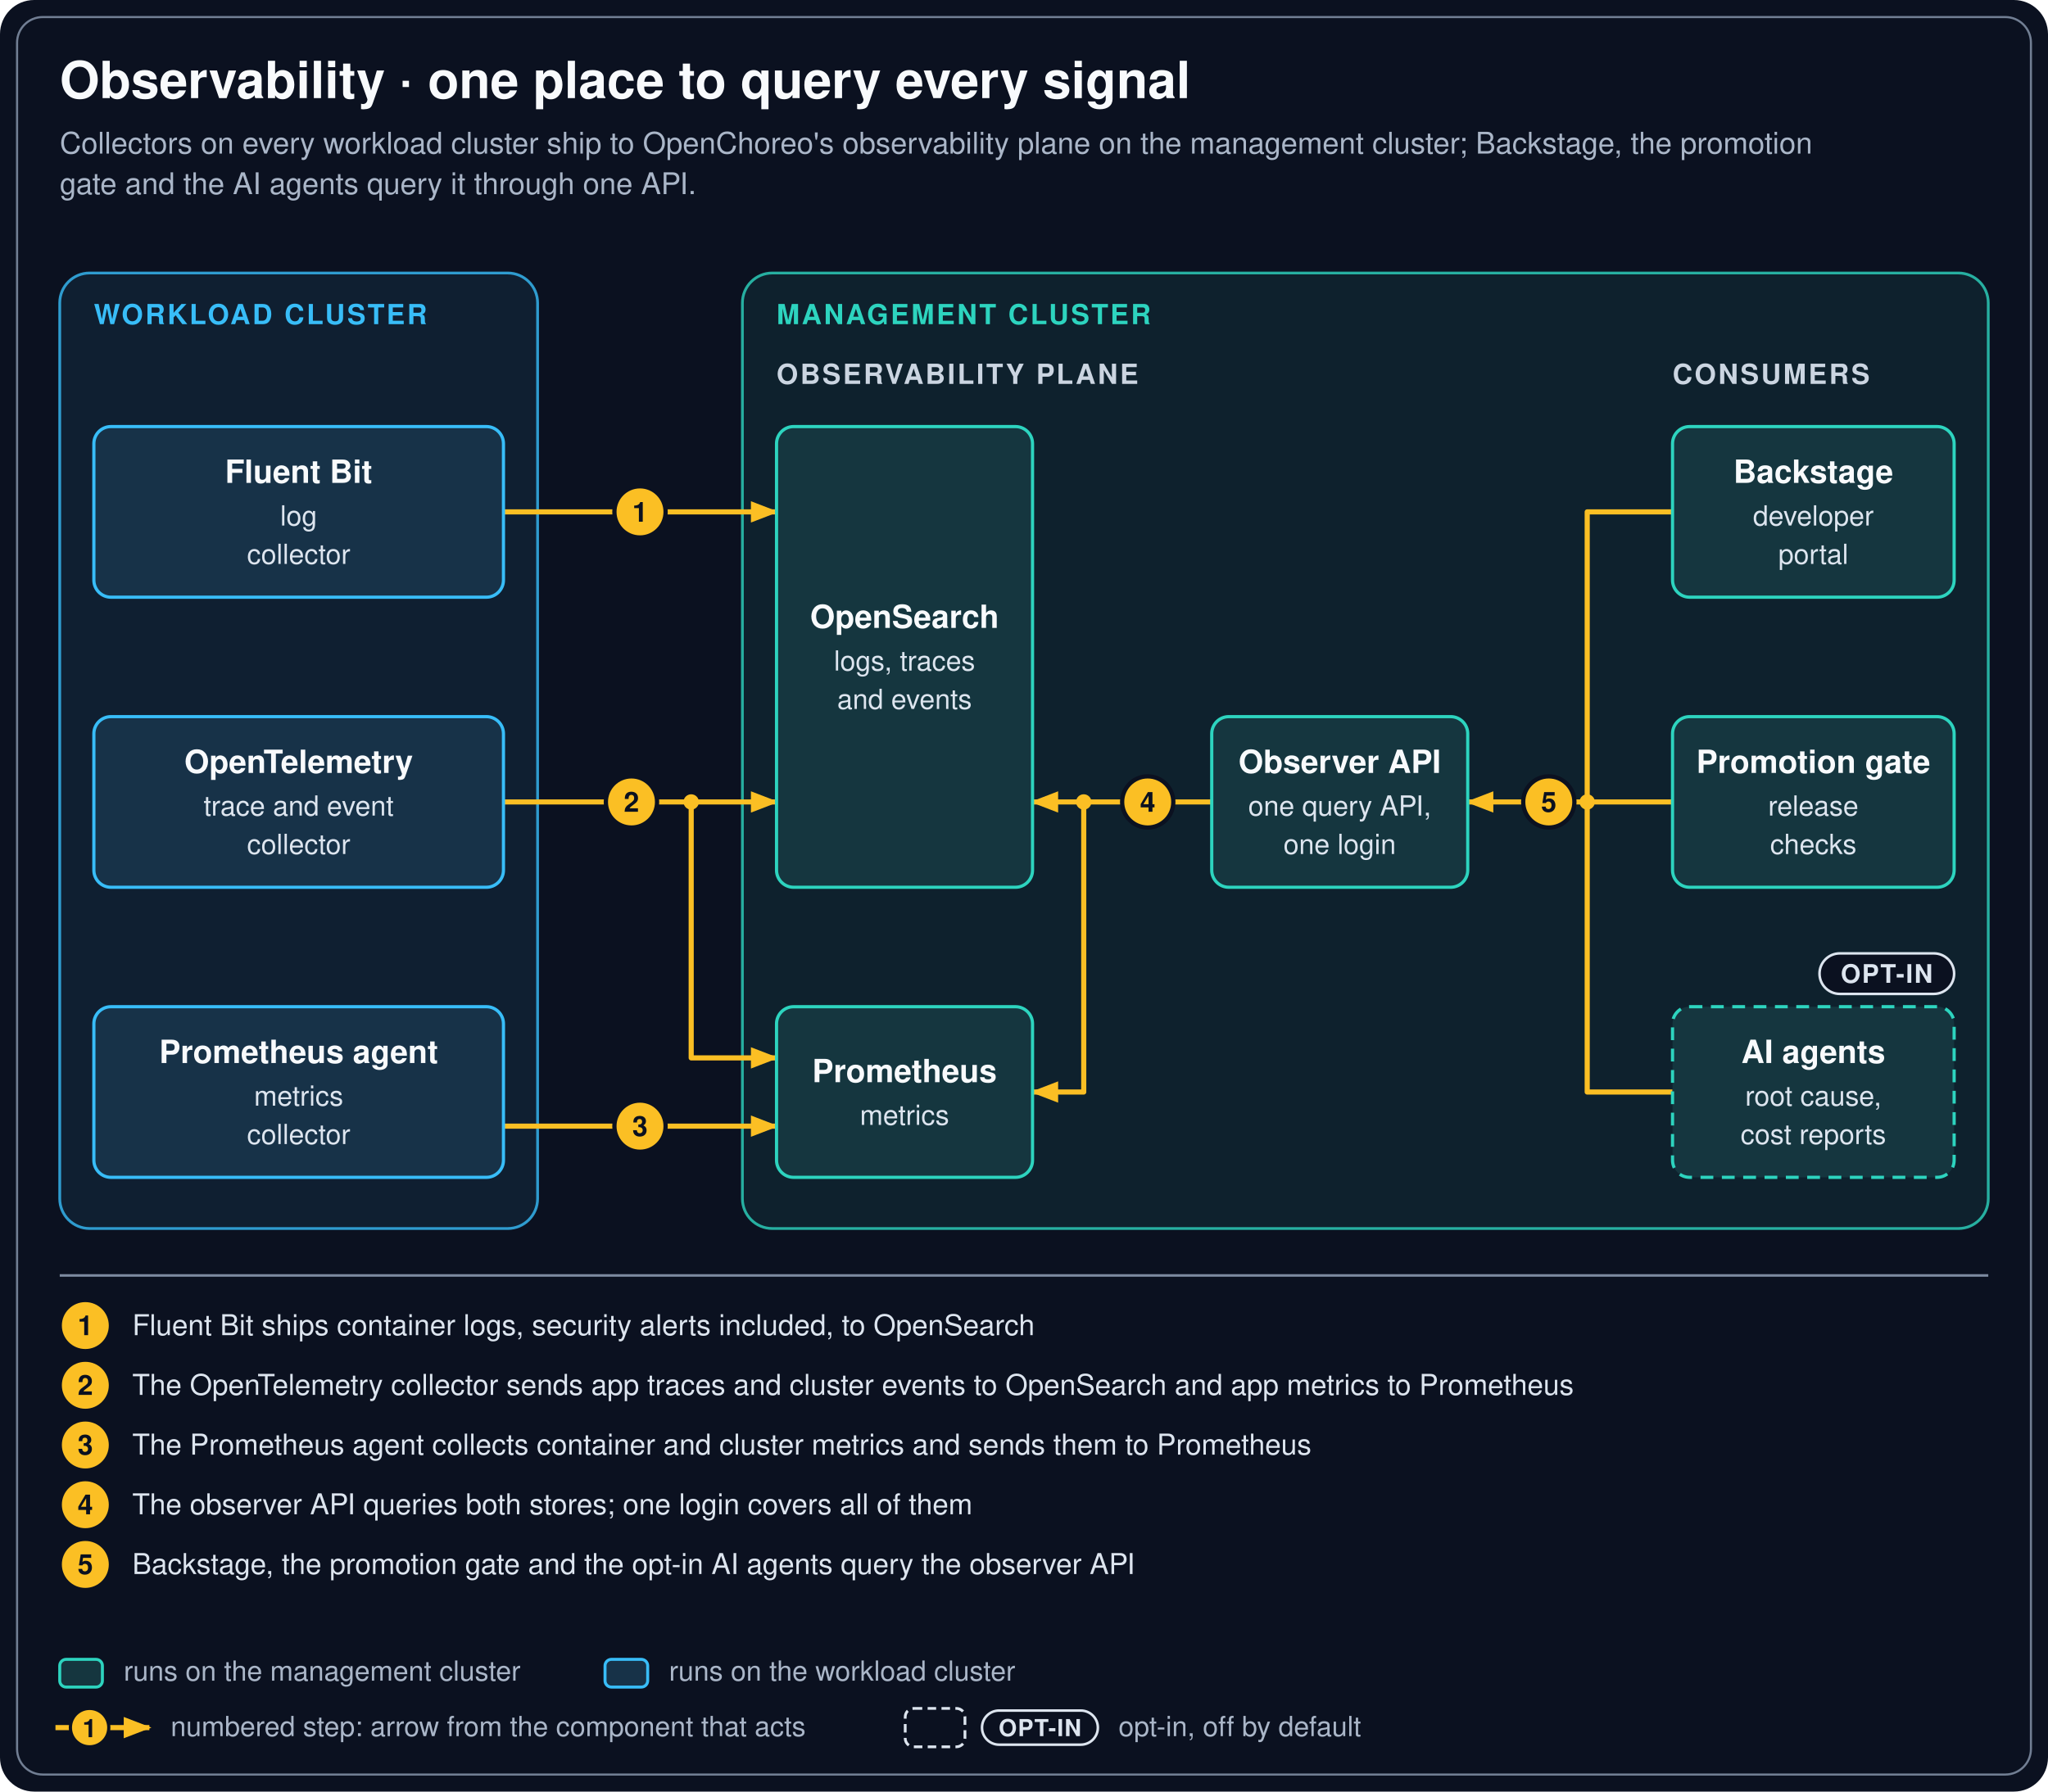
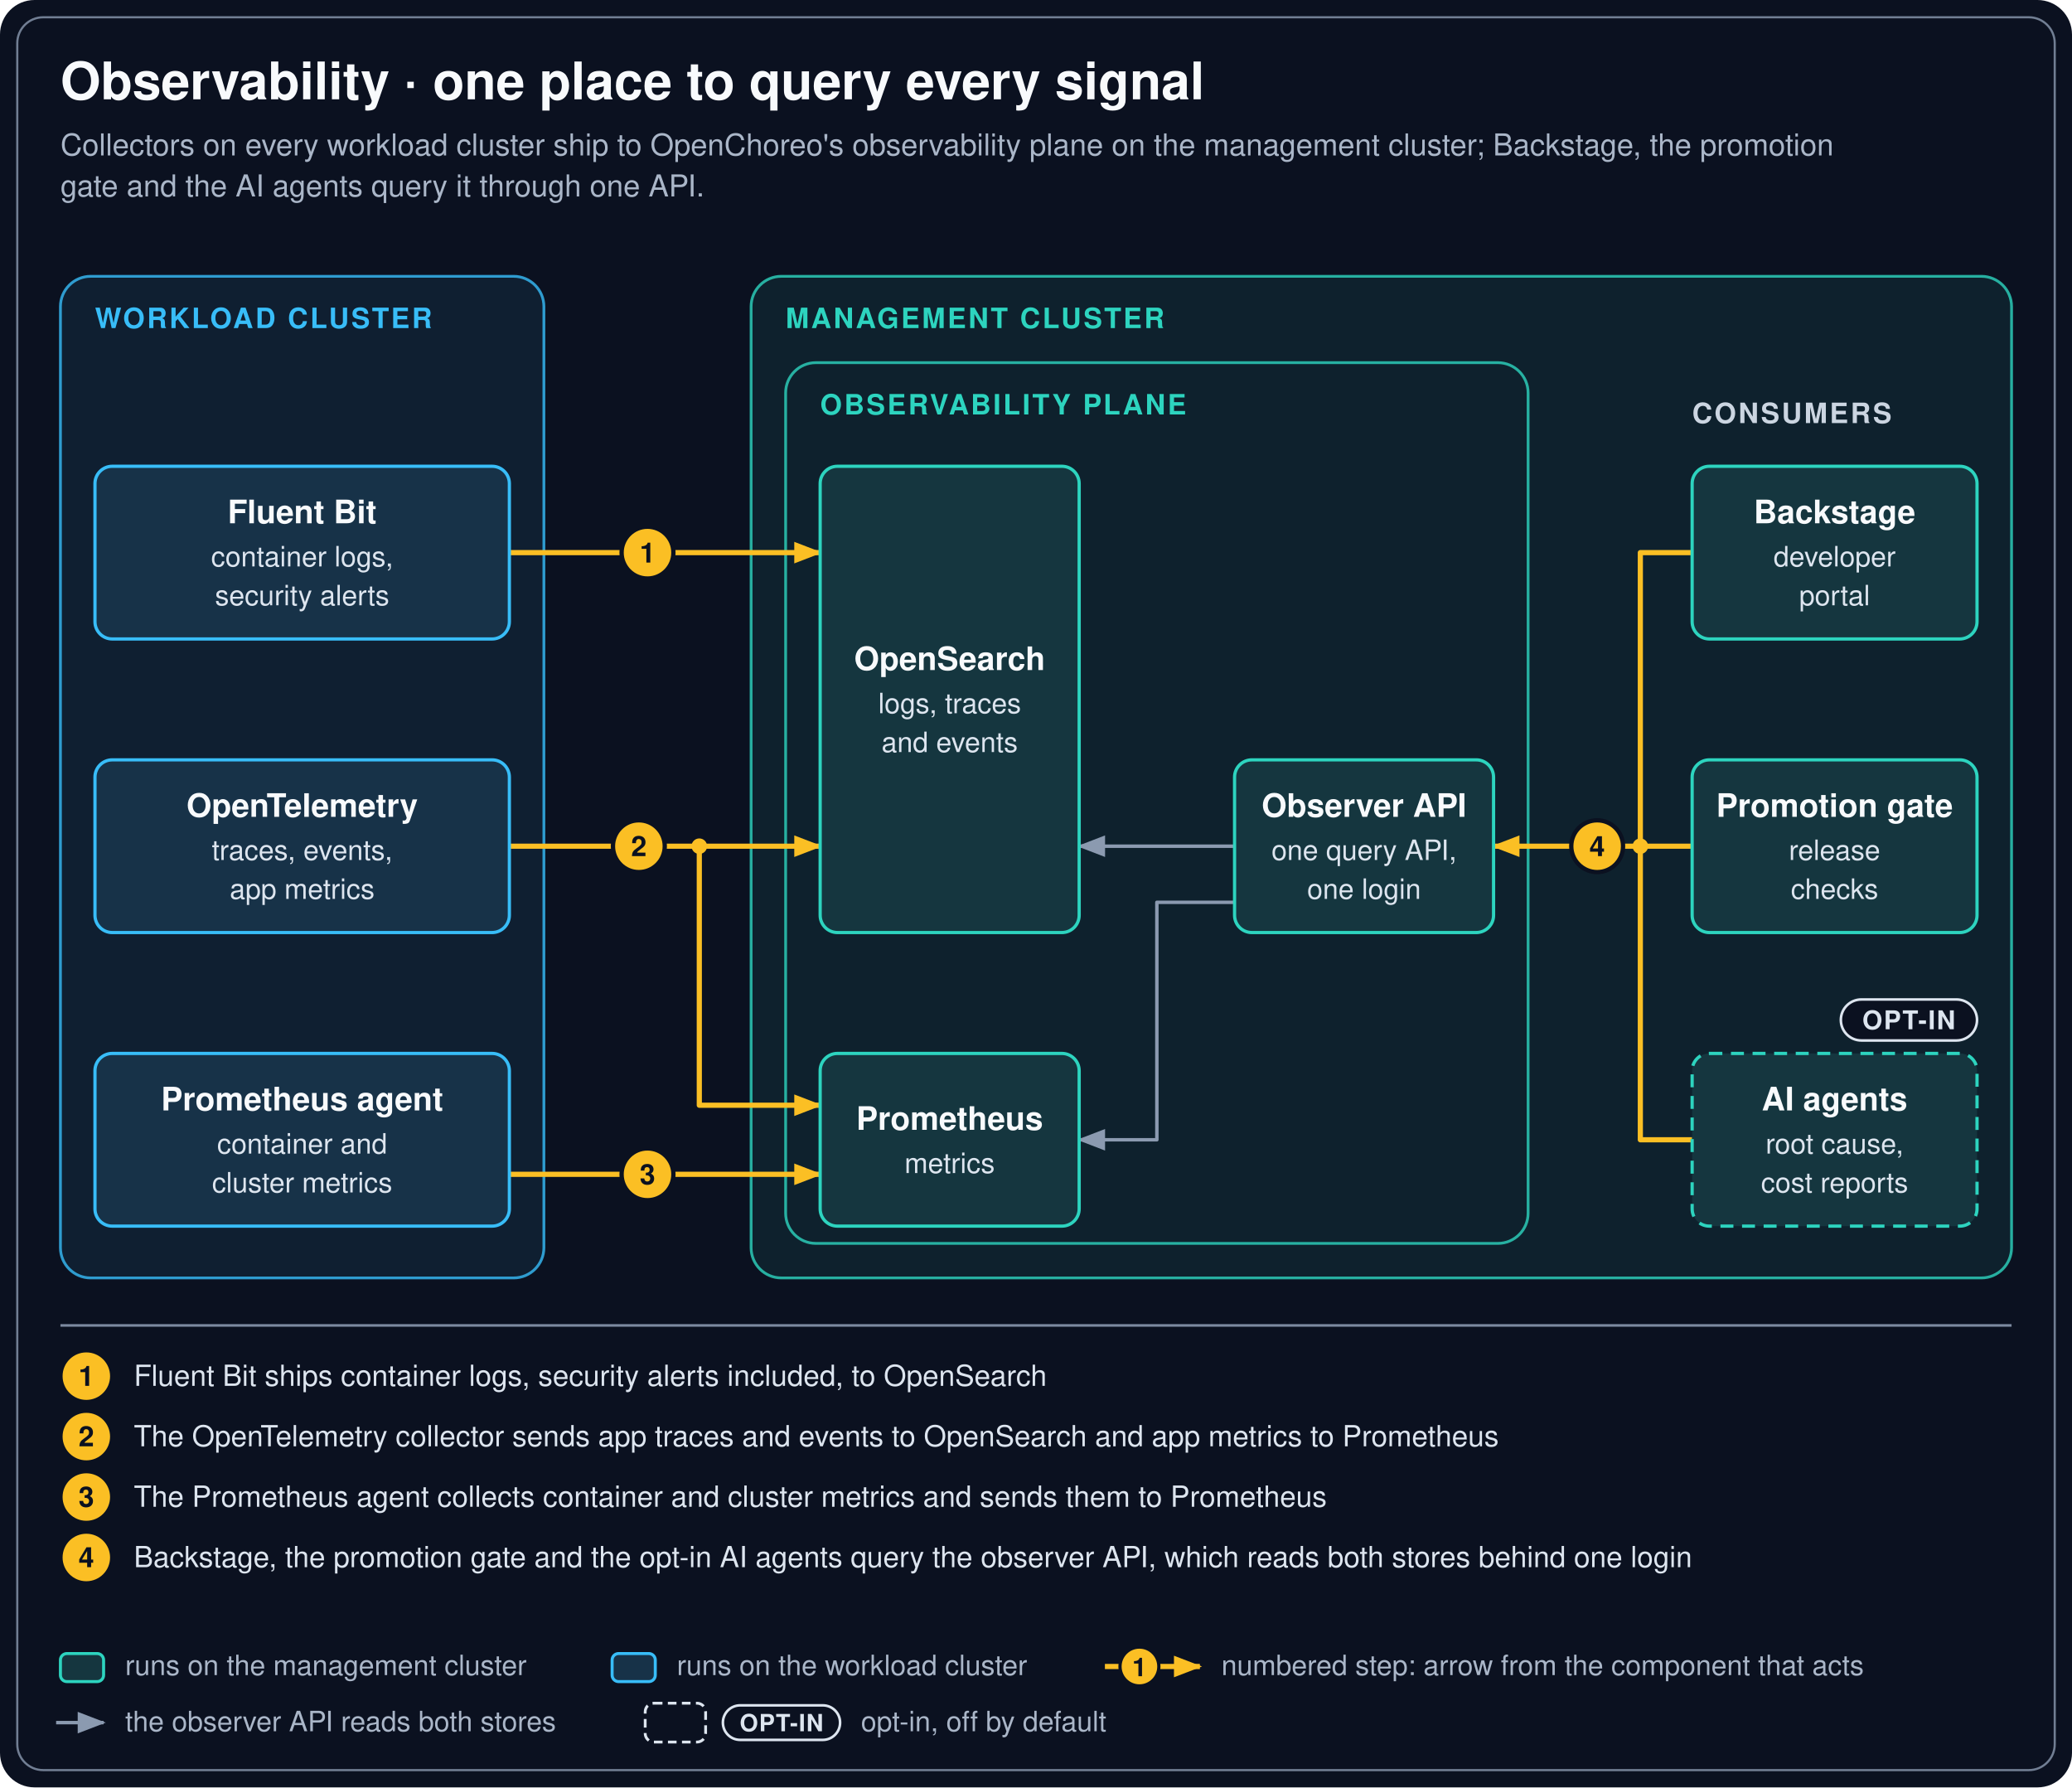
- <svg xmlns="http://www.w3.org/2000/svg" width="960" height="840" viewBox="0 0 960 840" role="img" aria-label="Observability · one place to query every signal">
-   <style>.s{font-family:'Segoe UI','Helvetica Neue',Helvetica,Arial,'Liberation Sans',sans-serif}.m{font-family:'JetBrains Mono',SFMono-Regular,Menlo,Consolas,'Liberation Mono',monospace}.fx{fill:none;stroke-width:3.4;stroke-linecap:round;stroke-dasharray:4 10;opacity:0;animation:fxdash .9s linear infinite,fxseq 8.00s linear infinite both}@keyframes fxdash{to{stroke-dashoffset:-14}}@keyframes fxseq{0%{opacity:0}3%{opacity:1}33.0%{opacity:1}38.0%{opacity:0}100%{opacity:0}}@media (prefers-reduced-motion:reduce){.fx{animation:none;opacity:0}}</style>
+ <svg xmlns="http://www.w3.org/2000/svg" width="960" height="828" viewBox="0 0 960 828" role="img" aria-label="Observability · one place to query every signal">
+   <style>.s{font-family:'Segoe UI','Helvetica Neue',Helvetica,Arial,'Liberation Sans',sans-serif}.m{font-family:'JetBrains Mono',SFMono-Regular,Menlo,Consolas,'Liberation Mono',monospace}.fx{fill:none;stroke-width:3.4;stroke-linecap:round;stroke-dasharray:4 10;opacity:0;animation:fxdash .9s linear infinite,fxseq 6.90s linear infinite both}@keyframes fxdash{to{stroke-dashoffset:-14}}@keyframes fxseq{0%{opacity:0}3%{opacity:1}38.3%{opacity:1}43.3%{opacity:0}100%{opacity:0}}@media (prefers-reduced-motion:reduce){.fx{animation:none;opacity:0}}</style>
  <defs>
+     <marker id="ah8b9ab0" markerWidth="13" markerHeight="10" refX="12" refY="5" orient="auto" markerUnits="userSpaceOnUse">
+       <path d="M0,0 L13,5 L0,10 z" fill="#8b9ab0" />
+     </marker>
+     <marker id="as8b9ab0" markerWidth="13" markerHeight="10" refX="1" refY="5" orient="auto" markerUnits="userSpaceOnUse">
+       <path d="M13,0 L0,5 L13,10 z" fill="#8b9ab0" />
+     </marker>
    <marker id="ahfbbf24" markerWidth="13" markerHeight="10" refX="12" refY="5" orient="auto" markerUnits="userSpaceOnUse">
      <path d="M0,0 L13,5 L0,10 z" fill="#fbbf24" />
    </marker>
    <marker id="asfbbf24" markerWidth="13" markerHeight="10" refX="1" refY="5" orient="auto" markerUnits="userSpaceOnUse">
      <path d="M13,0 L0,5 L13,10 z" fill="#fbbf24" />
    </marker>
  </defs>
-   <rect width="960" height="840" rx="16" fill="#0b1120" />
-   <rect x="8" y="8" width="944" height="824" rx="12" fill="none" stroke="#8b9ab0" stroke-opacity=".8" />
-   <rect x="28" y="128" width="224" height="448" rx="14" fill="#0f1f31" stroke="#38bdf8" stroke-opacity=".8" stroke-width="1.3" />
+   <rect width="960" height="828" rx="16" fill="#0b1120" />
+   <rect x="8" y="8" width="944" height="812" rx="12" fill="none" stroke="#8b9ab0" stroke-opacity=".8" />
+   <rect x="28" y="128" width="224" height="464" rx="14" fill="#0f1f31" stroke="#38bdf8" stroke-opacity=".8" stroke-width="1.3" />
  <text class="s" x="44.0" y="152.0" font-size="13" fill="#38bdf8" font-weight="700" letter-spacing="1.0">WORKLOAD CLUSTER</text>
-   <rect x="348" y="128" width="584" height="448" rx="14" fill="#0e212d" stroke="#2dd4bf" stroke-opacity=".8" stroke-width="1.3" />
+   <rect x="348" y="128" width="584" height="464" rx="14" fill="#0e212d" stroke="#2dd4bf" stroke-opacity=".8" stroke-width="1.3" />
  <text class="s" x="364.0" y="152.0" font-size="13" fill="#2dd4bf" font-weight="700" letter-spacing="1.0">MANAGEMENT CLUSTER</text>
-   <path d="M 236.0 240.0 L 364.0 240.0" fill="none" stroke="#fbbf24" stroke-width="2.4" stroke-linejoin="round" marker-end="url(#ahfbbf24)" />
-   <path d="M 236.0 376.0 L 324.0 376.0" fill="none" stroke="#fbbf24" stroke-width="2.4" stroke-linejoin="round" />
-   <path d="M 324.0 376.0 L 364.0 376.0" fill="none" stroke="#fbbf24" stroke-width="2.4" stroke-linejoin="round" marker-end="url(#ahfbbf24)" />
-   <path d="M 324.0 376.0 L 324.0 496.0 L 364.0 496.0" fill="none" stroke="#fbbf24" stroke-width="2.4" stroke-linejoin="round" marker-end="url(#ahfbbf24)" />
-   <path d="M 236.0 528.0 L 364.0 528.0" fill="none" stroke="#fbbf24" stroke-width="2.4" stroke-linejoin="round" marker-end="url(#ahfbbf24)" />
-   <path d="M 568.0 376.0 L 508.0 376.0" fill="none" stroke="#fbbf24" stroke-width="2.4" stroke-linejoin="round" />
-   <path d="M 508.0 376.0 L 484.0 376.0" fill="none" stroke="#fbbf24" stroke-width="2.4" stroke-linejoin="round" marker-end="url(#ahfbbf24)" />
-   <path d="M 508.0 376.0 L 508.0 512.0 L 484.0 512.0" fill="none" stroke="#fbbf24" stroke-width="2.4" stroke-linejoin="round" marker-end="url(#ahfbbf24)" />
-   <path d="M 784.0 376.0 L 688.0 376.0" fill="none" stroke="#fbbf24" stroke-width="2.4" stroke-linejoin="round" marker-end="url(#ahfbbf24)" />
-   <path d="M 784.0 240.0 L 744.0 240.0 L 744.0 376.0" fill="none" stroke="#fbbf24" stroke-width="2.4" stroke-linejoin="round" />
-   <path d="M 784.0 512.0 L 744.0 512.0 L 744.0 376.0" fill="none" stroke="#fbbf24" stroke-width="2.4" stroke-linejoin="round" />
-   <path class="fx" d="M 236.0 240.0 L 364.0 240.0" stroke="#fde5a7" style="animation-delay:0s,0.00s" />
-   <path class="fx" d="M 236.0 376.0 L 324.0 376.0" stroke="#fde5a7" style="animation-delay:0s,1.10s" />
-   <path class="fx" d="M 324.0 376.0 L 364.0 376.0" stroke="#fde5a7" style="animation-delay:0s,1.10s" />
-   <path class="fx" d="M 324.0 376.0 L 324.0 496.0 L 364.0 496.0" stroke="#fde5a7" style="animation-delay:0s,1.10s" />
-   <path class="fx" d="M 236.0 528.0 L 364.0 528.0" stroke="#fde5a7" style="animation-delay:0s,2.20s" />
-   <path class="fx" d="M 568.0 376.0 L 508.0 376.0" stroke="#fde5a7" style="animation-delay:0s,3.30s" />
-   <path class="fx" d="M 508.0 376.0 L 484.0 376.0" stroke="#fde5a7" style="animation-delay:0s,3.30s" />
-   <path class="fx" d="M 508.0 376.0 L 508.0 512.0 L 484.0 512.0" stroke="#fde5a7" style="animation-delay:0s,3.30s" />
-   <path class="fx" d="M 784.0 376.0 L 688.0 376.0" stroke="#fde5a7" style="animation-delay:0s,4.40s" />
-   <path class="fx" d="M 784.0 240.0 L 744.0 240.0 L 744.0 376.0" stroke="#fde5a7" style="animation-delay:0s,4.40s" />
-   <path class="fx" d="M 784.0 512.0 L 744.0 512.0 L 744.0 376.0" stroke="#fde5a7" style="animation-delay:0s,4.40s" />
-   <rect x="44" y="200" width="192" height="80" rx="8" fill="#173248" stroke="#38bdf8" stroke-width="1.5" />
-   <text class="s" x="140.0" y="226.4" font-size="15" fill="#f8fafc" font-weight="600" text-anchor="middle">Fluent Bit</text>
-   <text class="s" x="140.0" y="246.4" font-size="13" fill="#dde5ef" text-anchor="middle">log</text>
-   <text class="s" x="140.0" y="264.4" font-size="13" fill="#dde5ef" text-anchor="middle">collector</text>
-   <rect x="44" y="336" width="192" height="80" rx="8" fill="#173248" stroke="#38bdf8" stroke-width="1.5" />
-   <text class="s" x="140.0" y="362.4" font-size="15" fill="#f8fafc" font-weight="600" text-anchor="middle">OpenTelemetry</text>
-   <text class="s" x="140.0" y="382.4" font-size="13" fill="#dde5ef" text-anchor="middle">trace and event</text>
-   <text class="s" x="140.0" y="400.4" font-size="13" fill="#dde5ef" text-anchor="middle">collector</text>
-   <rect x="44" y="472" width="192" height="80" rx="8" fill="#173248" stroke="#38bdf8" stroke-width="1.5" />
-   <text class="s" x="140.0" y="498.4" font-size="15" fill="#f8fafc" font-weight="600" text-anchor="middle">Prometheus agent</text>
-   <text class="s" x="140.0" y="518.4" font-size="13" fill="#dde5ef" text-anchor="middle">metrics</text>
-   <text class="s" x="140.0" y="536.4" font-size="13" fill="#dde5ef" text-anchor="middle">collector</text>
-   <rect x="364" y="200" width="120" height="216" rx="8" fill="#15363f" stroke="#2dd4bf" stroke-width="1.5" />
-   <text class="s" x="424.0" y="294.4" font-size="15" fill="#f8fafc" font-weight="600" text-anchor="middle">OpenSearch</text>
-   <text class="s" x="424.0" y="314.4" font-size="13" fill="#dde5ef" text-anchor="middle">logs, traces</text>
-   <text class="s" x="424.0" y="332.4" font-size="13" fill="#dde5ef" text-anchor="middle">and events</text>
-   <rect x="364" y="472" width="120" height="80" rx="8" fill="#15363f" stroke="#2dd4bf" stroke-width="1.5" />
-   <text class="s" x="424.0" y="507.4" font-size="15" fill="#f8fafc" font-weight="600" text-anchor="middle">Prometheus</text>
-   <text class="s" x="424.0" y="527.4" font-size="13" fill="#dde5ef" text-anchor="middle">metrics</text>
-   <rect x="568" y="336" width="120" height="80" rx="8" fill="#15363f" stroke="#2dd4bf" stroke-width="1.5" />
-   <text class="s" x="628.0" y="362.4" font-size="15" fill="#f8fafc" font-weight="600" text-anchor="middle">Observer API</text>
-   <text class="s" x="628.0" y="382.4" font-size="13" fill="#dde5ef" text-anchor="middle">one query API,</text>
-   <text class="s" x="628.0" y="400.4" font-size="13" fill="#dde5ef" text-anchor="middle">one login</text>
-   <rect x="784" y="200" width="132" height="80" rx="8" fill="#15363f" stroke="#2dd4bf" stroke-width="1.5" />
-   <text class="s" x="850.0" y="226.4" font-size="15" fill="#f8fafc" font-weight="600" text-anchor="middle">Backstage</text>
-   <text class="s" x="850.0" y="246.4" font-size="13" fill="#dde5ef" text-anchor="middle">developer</text>
-   <text class="s" x="850.0" y="264.4" font-size="13" fill="#dde5ef" text-anchor="middle">portal</text>
-   <rect x="784" y="336" width="132" height="80" rx="8" fill="#15363f" stroke="#2dd4bf" stroke-width="1.5" />
-   <text class="s" x="850.0" y="362.4" font-size="15" fill="#f8fafc" font-weight="600" text-anchor="middle">Promotion gate</text>
-   <text class="s" x="850.0" y="382.4" font-size="13" fill="#dde5ef" text-anchor="middle">release</text>
-   <text class="s" x="850.0" y="400.4" font-size="13" fill="#dde5ef" text-anchor="middle">checks</text>
-   <rect x="784" y="472" width="132" height="80" rx="8" fill="#15363f" stroke="#2dd4bf" stroke-width="1.5" stroke-dasharray="6 4" />
-   <text class="s" x="850.0" y="498.4" font-size="15" fill="#f8fafc" font-weight="600" text-anchor="middle">AI agents</text>
-   <text class="s" x="850.0" y="518.4" font-size="13" fill="#dde5ef" text-anchor="middle">root cause,</text>
-   <text class="s" x="850.0" y="536.4" font-size="13" fill="#dde5ef" text-anchor="middle">cost reports</text>
-   <rect x="852.9" y="447" width="63.1" height="19" rx="9.5" fill="#0b1120" stroke="#dde5ef" stroke-width="1.2" />
-   <text class="s" x="884.4" y="460.8" font-size="12" font-weight="700" fill="#dde5ef" text-anchor="middle" letter-spacing="0.6">OPT-IN</text>
+   <rect x="364" y="168" width="344" height="408" rx="14" fill="#0e212d" stroke="#2dd4bf" stroke-opacity=".8" stroke-width="1.3" />
+   <text class="s" x="380.0" y="192.0" font-size="13" fill="#2dd4bf" font-weight="700" letter-spacing="1.0">OBSERVABILITY PLANE</text>
+   <path d="M 236.0 256.0 L 380.0 256.0" fill="none" stroke="#fbbf24" stroke-width="2.4" stroke-linejoin="round" marker-end="url(#ahfbbf24)" />
+   <path d="M 236.0 392.0 L 324.0 392.0" fill="none" stroke="#fbbf24" stroke-width="2.4" stroke-linejoin="round" />
+   <path d="M 324.0 392.0 L 380.0 392.0" fill="none" stroke="#fbbf24" stroke-width="2.4" stroke-linejoin="round" marker-end="url(#ahfbbf24)" />
+   <path d="M 324.0 392.0 L 324.0 512.0 L 380.0 512.0" fill="none" stroke="#fbbf24" stroke-width="2.4" stroke-linejoin="round" marker-end="url(#ahfbbf24)" />
+   <path d="M 236.0 544.0 L 380.0 544.0" fill="none" stroke="#fbbf24" stroke-width="2.4" stroke-linejoin="round" marker-end="url(#ahfbbf24)" />
+   <path d="M 572.0 392.0 L 500.0 392.0" fill="none" stroke="#8b9ab0" stroke-width="1.6" stroke-linejoin="round" marker-end="url(#ah8b9ab0)" />
+   <path d="M 572.0 418.0 L 536.0 418.0 L 536.0 528.0 L 500.0 528.0" fill="none" stroke="#8b9ab0" stroke-width="1.6" stroke-linejoin="round" marker-end="url(#ah8b9ab0)" />
+   <path d="M 784.0 392.0 L 692.0 392.0" fill="none" stroke="#fbbf24" stroke-width="2.4" stroke-linejoin="round" marker-end="url(#ahfbbf24)" />
+   <path d="M 784.0 256.0 L 760.0 256.0 L 760.0 392.0" fill="none" stroke="#fbbf24" stroke-width="2.4" stroke-linejoin="round" />
+   <path d="M 784.0 528.0 L 760.0 528.0 L 760.0 392.0" fill="none" stroke="#fbbf24" stroke-width="2.4" stroke-linejoin="round" />
+   <path class="fx" d="M 236.0 256.0 L 380.0 256.0" stroke="#fde5a7" style="animation-delay:0s,0.00s" />
+   <path class="fx" d="M 236.0 392.0 L 324.0 392.0" stroke="#fde5a7" style="animation-delay:0s,1.10s" />
+   <path class="fx" d="M 324.0 392.0 L 380.0 392.0" stroke="#fde5a7" style="animation-delay:0s,1.10s" />
+   <path class="fx" d="M 324.0 392.0 L 324.0 512.0 L 380.0 512.0" stroke="#fde5a7" style="animation-delay:0s,1.10s" />
+   <path class="fx" d="M 236.0 544.0 L 380.0 544.0" stroke="#fde5a7" style="animation-delay:0s,2.20s" />
+   <path class="fx" d="M 784.0 392.0 L 692.0 392.0" stroke="#fde5a7" style="animation-delay:0s,3.30s" />
+   <path class="fx" d="M 784.0 256.0 L 760.0 256.0 L 760.0 392.0" stroke="#fde5a7" style="animation-delay:0s,3.30s" />
+   <path class="fx" d="M 784.0 528.0 L 760.0 528.0 L 760.0 392.0" stroke="#fde5a7" style="animation-delay:0s,3.30s" />
+   <rect x="44" y="216" width="192" height="80" rx="8" fill="#173248" stroke="#38bdf8" stroke-width="1.5" />
+   <text class="s" x="140.0" y="242.4" font-size="15" fill="#f8fafc" font-weight="600" text-anchor="middle">Fluent Bit</text>
+   <text class="s" x="140.0" y="262.4" font-size="13" fill="#dde5ef" text-anchor="middle">container logs,</text>
+   <text class="s" x="140.0" y="280.4" font-size="13" fill="#dde5ef" text-anchor="middle">security alerts</text>
+   <rect x="44" y="352" width="192" height="80" rx="8" fill="#173248" stroke="#38bdf8" stroke-width="1.5" />
+   <text class="s" x="140.0" y="378.4" font-size="15" fill="#f8fafc" font-weight="600" text-anchor="middle">OpenTelemetry</text>
+   <text class="s" x="140.0" y="398.4" font-size="13" fill="#dde5ef" text-anchor="middle">traces, events,</text>
+   <text class="s" x="140.0" y="416.4" font-size="13" fill="#dde5ef" text-anchor="middle">app metrics</text>
+   <rect x="44" y="488" width="192" height="80" rx="8" fill="#173248" stroke="#38bdf8" stroke-width="1.5" />
+   <text class="s" x="140.0" y="514.4" font-size="15" fill="#f8fafc" font-weight="600" text-anchor="middle">Prometheus agent</text>
+   <text class="s" x="140.0" y="534.4" font-size="13" fill="#dde5ef" text-anchor="middle">container and</text>
+   <text class="s" x="140.0" y="552.4" font-size="13" fill="#dde5ef" text-anchor="middle">cluster metrics</text>
+   <rect x="380" y="216" width="120" height="216" rx="8" fill="#15363f" stroke="#2dd4bf" stroke-width="1.5" />
+   <text class="s" x="440.0" y="310.4" font-size="15" fill="#f8fafc" font-weight="600" text-anchor="middle">OpenSearch</text>
+   <text class="s" x="440.0" y="330.4" font-size="13" fill="#dde5ef" text-anchor="middle">logs, traces</text>
+   <text class="s" x="440.0" y="348.4" font-size="13" fill="#dde5ef" text-anchor="middle">and events</text>
+   <rect x="380" y="488" width="120" height="80" rx="8" fill="#15363f" stroke="#2dd4bf" stroke-width="1.5" />
+   <text class="s" x="440.0" y="523.4" font-size="15" fill="#f8fafc" font-weight="600" text-anchor="middle">Prometheus</text>
+   <text class="s" x="440.0" y="543.4" font-size="13" fill="#dde5ef" text-anchor="middle">metrics</text>
+   <rect x="572" y="352" width="120" height="80" rx="8" fill="#15363f" stroke="#2dd4bf" stroke-width="1.5" />
+   <text class="s" x="632.0" y="378.4" font-size="15" fill="#f8fafc" font-weight="600" text-anchor="middle">Observer API</text>
+   <text class="s" x="632.0" y="398.4" font-size="13" fill="#dde5ef" text-anchor="middle">one query API,</text>
+   <text class="s" x="632.0" y="416.4" font-size="13" fill="#dde5ef" text-anchor="middle">one login</text>
+   <rect x="784" y="216" width="132" height="80" rx="8" fill="#15363f" stroke="#2dd4bf" stroke-width="1.5" />
+   <text class="s" x="850.0" y="242.4" font-size="15" fill="#f8fafc" font-weight="600" text-anchor="middle">Backstage</text>
+   <text class="s" x="850.0" y="262.4" font-size="13" fill="#dde5ef" text-anchor="middle">developer</text>
+   <text class="s" x="850.0" y="280.4" font-size="13" fill="#dde5ef" text-anchor="middle">portal</text>
+   <rect x="784" y="352" width="132" height="80" rx="8" fill="#15363f" stroke="#2dd4bf" stroke-width="1.5" />
+   <text class="s" x="850.0" y="378.4" font-size="15" fill="#f8fafc" font-weight="600" text-anchor="middle">Promotion gate</text>
+   <text class="s" x="850.0" y="398.4" font-size="13" fill="#dde5ef" text-anchor="middle">release</text>
+   <text class="s" x="850.0" y="416.4" font-size="13" fill="#dde5ef" text-anchor="middle">checks</text>
+   <rect x="784" y="488" width="132" height="80" rx="8" fill="#15363f" stroke="#2dd4bf" stroke-width="1.5" stroke-dasharray="6 4" />
+   <text class="s" x="850.0" y="514.4" font-size="15" fill="#f8fafc" font-weight="600" text-anchor="middle">AI agents</text>
+   <text class="s" x="850.0" y="534.4" font-size="13" fill="#dde5ef" text-anchor="middle">root cause,</text>
+   <text class="s" x="850.0" y="552.4" font-size="13" fill="#dde5ef" text-anchor="middle">cost reports</text>
+   <rect x="852.9" y="463" width="63.1" height="19" rx="9.5" fill="#0b1120" stroke="#dde5ef" stroke-width="1.2" />
+   <text class="s" x="884.4" y="476.8" font-size="12" font-weight="700" fill="#dde5ef" text-anchor="middle" letter-spacing="0.6">OPT-IN</text>
  <text class="s" x="28.0" y="46.0" font-size="24" fill="#f8fafc" font-weight="700">Observability · one place to query every signal</text>
  <text class="s" x="28.0" y="72.0" font-size="14" fill="#aab6c8">Collectors on every workload cluster ship to OpenChoreo's observability plane on the management cluster; Backstage, the promotion</text>
  <text class="s" x="28.0" y="91.0" font-size="14" fill="#aab6c8">gate and the AI agents query it through one API.</text>
-   <text class="s" x="364.0" y="180.0" font-size="13" fill="#cbd5e1" font-weight="700" letter-spacing="1.0">OBSERVABILITY PLANE</text>
-   <text class="s" x="784.0" y="180.0" font-size="13" fill="#cbd5e1" font-weight="700" letter-spacing="1.0">CONSUMERS</text>
-   <circle cx="300.0" cy="240.0" r="12" fill="#fbbf24" stroke="#0b1120" stroke-width="2" />
-   <text class="s" x="300.0" y="244.6" font-size="13" font-weight="700" fill="#0b1120" text-anchor="middle">1</text>
-   <circle cx="296.0" cy="376.0" r="12" fill="#fbbf24" stroke="#0b1120" stroke-width="2" />
-   <text class="s" x="296.0" y="380.6" font-size="13" font-weight="700" fill="#0b1120" text-anchor="middle">2</text>
-   <circle cx="324.0" cy="376.0" r="3.6" fill="#fbbf24" />
-   <circle cx="300.0" cy="528.0" r="12" fill="#fbbf24" stroke="#0b1120" stroke-width="2" />
-   <text class="s" x="300.0" y="532.6" font-size="13" font-weight="700" fill="#0b1120" text-anchor="middle">3</text>
-   <circle cx="538.0" cy="376.0" r="12" fill="#fbbf24" stroke="#0b1120" stroke-width="2" />
-   <text class="s" x="538.0" y="380.6" font-size="13" font-weight="700" fill="#0b1120" text-anchor="middle">4</text>
-   <circle cx="508.0" cy="376.0" r="3.6" fill="#fbbf24" />
-   <circle cx="726.0" cy="376.0" r="12" fill="#fbbf24" stroke="#0b1120" stroke-width="2" />
-   <text class="s" x="726.0" y="380.6" font-size="13" font-weight="700" fill="#0b1120" text-anchor="middle">5</text>
-   <circle cx="744.0" cy="376.0" r="3.6" fill="#fbbf24" />
-   <line x1="28" y1="598" x2="932" y2="598" stroke="#7c8aa0" stroke-width="1.2" />
-   <circle cx="40" cy="621.5" r="11" fill="#fbbf24" />
-   <text class="s" x="40" y="626" font-size="13" font-weight="700" fill="#0b1120" text-anchor="middle">1</text>
-   <text class="s" x="62.0" y="626.0" font-size="13.5" fill="#dde5ef">Fluent Bit ships container logs, security alerts included, to OpenSearch</text>
-   <circle cx="40" cy="649.5" r="11" fill="#fbbf24" />
-   <text class="s" x="40" y="654" font-size="13" font-weight="700" fill="#0b1120" text-anchor="middle">2</text>
-   <text class="s" x="62.0" y="654.0" font-size="13.5" fill="#dde5ef">The OpenTelemetry collector sends app traces and cluster events to OpenSearch and app metrics to Prometheus</text>
-   <circle cx="40" cy="677.5" r="11" fill="#fbbf24" />
-   <text class="s" x="40" y="682" font-size="13" font-weight="700" fill="#0b1120" text-anchor="middle">3</text>
-   <text class="s" x="62.0" y="682.0" font-size="13.5" fill="#dde5ef">The Prometheus agent collects container and cluster metrics and sends them to Prometheus</text>
-   <circle cx="40" cy="705.5" r="11" fill="#fbbf24" />
-   <text class="s" x="40" y="710" font-size="13" font-weight="700" fill="#0b1120" text-anchor="middle">4</text>
-   <text class="s" x="62.0" y="710.0" font-size="13.5" fill="#dde5ef">The observer API queries both stores; one login covers all of them</text>
-   <circle cx="40" cy="733.5" r="11" fill="#fbbf24" />
-   <text class="s" x="40" y="738" font-size="13" font-weight="700" fill="#0b1120" text-anchor="middle">5</text>
-   <text class="s" x="62.0" y="738.0" font-size="13.5" fill="#dde5ef">Backstage, the promotion gate and the opt-in AI agents query the observer API</text>
-   <rect x="28" y="778" width="20" height="13" rx="3" fill="#15363f" stroke="#2dd4bf" stroke-width="1.4" />
-   <text class="s" x="58.0" y="788.0" font-size="13" fill="#aab6c8">runs on the management cluster</text>
-   <rect x="283.605" y="778" width="20" height="13" rx="3" fill="#173248" stroke="#38bdf8" stroke-width="1.4" />
-   <text class="s" x="313.6" y="788.0" font-size="13" fill="#aab6c8">runs on the workload cluster</text>
-   <path d="M 26 810 L 70 810" stroke="#fbbf24" stroke-width="2.4" marker-end="url(#ahfbbf24)" />
-   <circle cx="42" cy="810" r="9" fill="#fbbf24" stroke="#0b1120" stroke-width="1.5" />
-   <text class="s" x="42" y="814.5" font-size="12" font-weight="700" fill="#0b1120" text-anchor="middle">1</text>
-   <text class="s" x="80.0" y="814.0" font-size="13" fill="#aab6c8">numbered step: arrow from the component that acts</text>
+   <text class="s" x="784.0" y="196.0" font-size="13" fill="#cbd5e1" font-weight="700" letter-spacing="1.0">CONSUMERS</text>
+   <circle cx="300.0" cy="256.0" r="12" fill="#fbbf24" stroke="#0b1120" stroke-width="2" />
+   <text class="s" x="300.0" y="260.6" font-size="13" font-weight="700" fill="#0b1120" text-anchor="middle">1</text>
+   <circle cx="296.0" cy="392.0" r="12" fill="#fbbf24" stroke="#0b1120" stroke-width="2" />
+   <text class="s" x="296.0" y="396.6" font-size="13" font-weight="700" fill="#0b1120" text-anchor="middle">2</text>
+   <circle cx="324.0" cy="392.0" r="3.6" fill="#fbbf24" />
+   <circle cx="300.0" cy="544.0" r="12" fill="#fbbf24" stroke="#0b1120" stroke-width="2" />
+   <text class="s" x="300.0" y="548.6" font-size="13" font-weight="700" fill="#0b1120" text-anchor="middle">3</text>
+   <circle cx="740.0" cy="392.0" r="12" fill="#fbbf24" stroke="#0b1120" stroke-width="2" />
+   <text class="s" x="740.0" y="396.6" font-size="13" font-weight="700" fill="#0b1120" text-anchor="middle">4</text>
+   <circle cx="760.0" cy="392.0" r="3.6" fill="#fbbf24" />
+   <line x1="28" y1="614" x2="932" y2="614" stroke="#7c8aa0" stroke-width="1.2" />
+   <circle cx="40" cy="637.5" r="11" fill="#fbbf24" />
+   <text class="s" x="40" y="642" font-size="13" font-weight="700" fill="#0b1120" text-anchor="middle">1</text>
+   <text class="s" x="62.0" y="642.0" font-size="13.5" fill="#dde5ef">Fluent Bit ships container logs, security alerts included, to OpenSearch</text>
+   <circle cx="40" cy="665.5" r="11" fill="#fbbf24" />
+   <text class="s" x="40" y="670" font-size="13" font-weight="700" fill="#0b1120" text-anchor="middle">2</text>
+   <text class="s" x="62.0" y="670.0" font-size="13.5" fill="#dde5ef">The OpenTelemetry collector sends app traces and events to OpenSearch and app metrics to Prometheus</text>
+   <circle cx="40" cy="693.5" r="11" fill="#fbbf24" />
+   <text class="s" x="40" y="698" font-size="13" font-weight="700" fill="#0b1120" text-anchor="middle">3</text>
+   <text class="s" x="62.0" y="698.0" font-size="13.5" fill="#dde5ef">The Prometheus agent collects container and cluster metrics and sends them to Prometheus</text>
+   <circle cx="40" cy="721.5" r="11" fill="#fbbf24" />
+   <text class="s" x="40" y="726" font-size="13" font-weight="700" fill="#0b1120" text-anchor="middle">4</text>
+   <text class="s" x="62.0" y="726.0" font-size="13.5" fill="#dde5ef">Backstage, the promotion gate and the opt-in AI agents query the observer API, which reads both stores behind one login</text>
+   <rect x="28" y="766" width="20" height="13" rx="3" fill="#15363f" stroke="#2dd4bf" stroke-width="1.4" />
+   <text class="s" x="58.0" y="776.0" font-size="13" fill="#aab6c8">runs on the management cluster</text>
+   <rect x="283.605" y="766" width="20" height="13" rx="3" fill="#173248" stroke="#38bdf8" stroke-width="1.4" />
+   <text class="s" x="313.6" y="776.0" font-size="13" fill="#aab6c8">runs on the workload cluster</text>
+   <path d="M 511.924 772 L 555.924 772" stroke="#fbbf24" stroke-width="2.4" marker-end="url(#ahfbbf24)" />
+   <circle cx="527.924" cy="772" r="9" fill="#fbbf24" stroke="#0b1120" stroke-width="1.5" />
+   <text class="s" x="527.924" y="776.5" font-size="12" font-weight="700" fill="#0b1120" text-anchor="middle">1</text>
+   <text class="s" x="565.9" y="776.0" font-size="13" fill="#aab6c8">numbered step: arrow from the component that acts</text>
+   <path d="M 26 798 L 48 798" stroke="#8b9ab0" stroke-width="1.6" marker-end="url(#ah8b9ab0)" />
+   <text class="s" x="58.0" y="802.0" font-size="13" fill="#aab6c8">the observer API reads both stores</text>
  <g>
-     <rect x="424.32" y="801" width="28" height="18" rx="4" fill="none" stroke="#dde5ef" stroke-width="1.3" stroke-dasharray="4 2.5" />
-     <rect x="460.32" y="802" width="54.3" height="16" rx="8" fill="none" stroke="#dde5ef" stroke-width="1.2" />
-     <text class="s" x="487.5" y="814" font-size="11" font-weight="700" fill="#dde5ef" text-anchor="middle" letter-spacing="0.4">OPT-IN</text>
+     <rect x="298.929" y="789" width="28" height="18" rx="4" fill="none" stroke="#dde5ef" stroke-width="1.3" stroke-dasharray="4 2.5" />
+     <rect x="334.929" y="790" width="54.3" height="16" rx="8" fill="none" stroke="#dde5ef" stroke-width="1.2" />
+     <text class="s" x="362.1" y="802" font-size="11" font-weight="700" fill="#dde5ef" text-anchor="middle" letter-spacing="0.4">OPT-IN</text>
  </g>
-   <text class="s" x="524.3" y="814.0" font-size="13" fill="#aab6c8">opt-in, off by default</text>
+   <text class="s" x="398.9" y="802.0" font-size="13" fill="#aab6c8">opt-in, off by default</text>
</svg>
